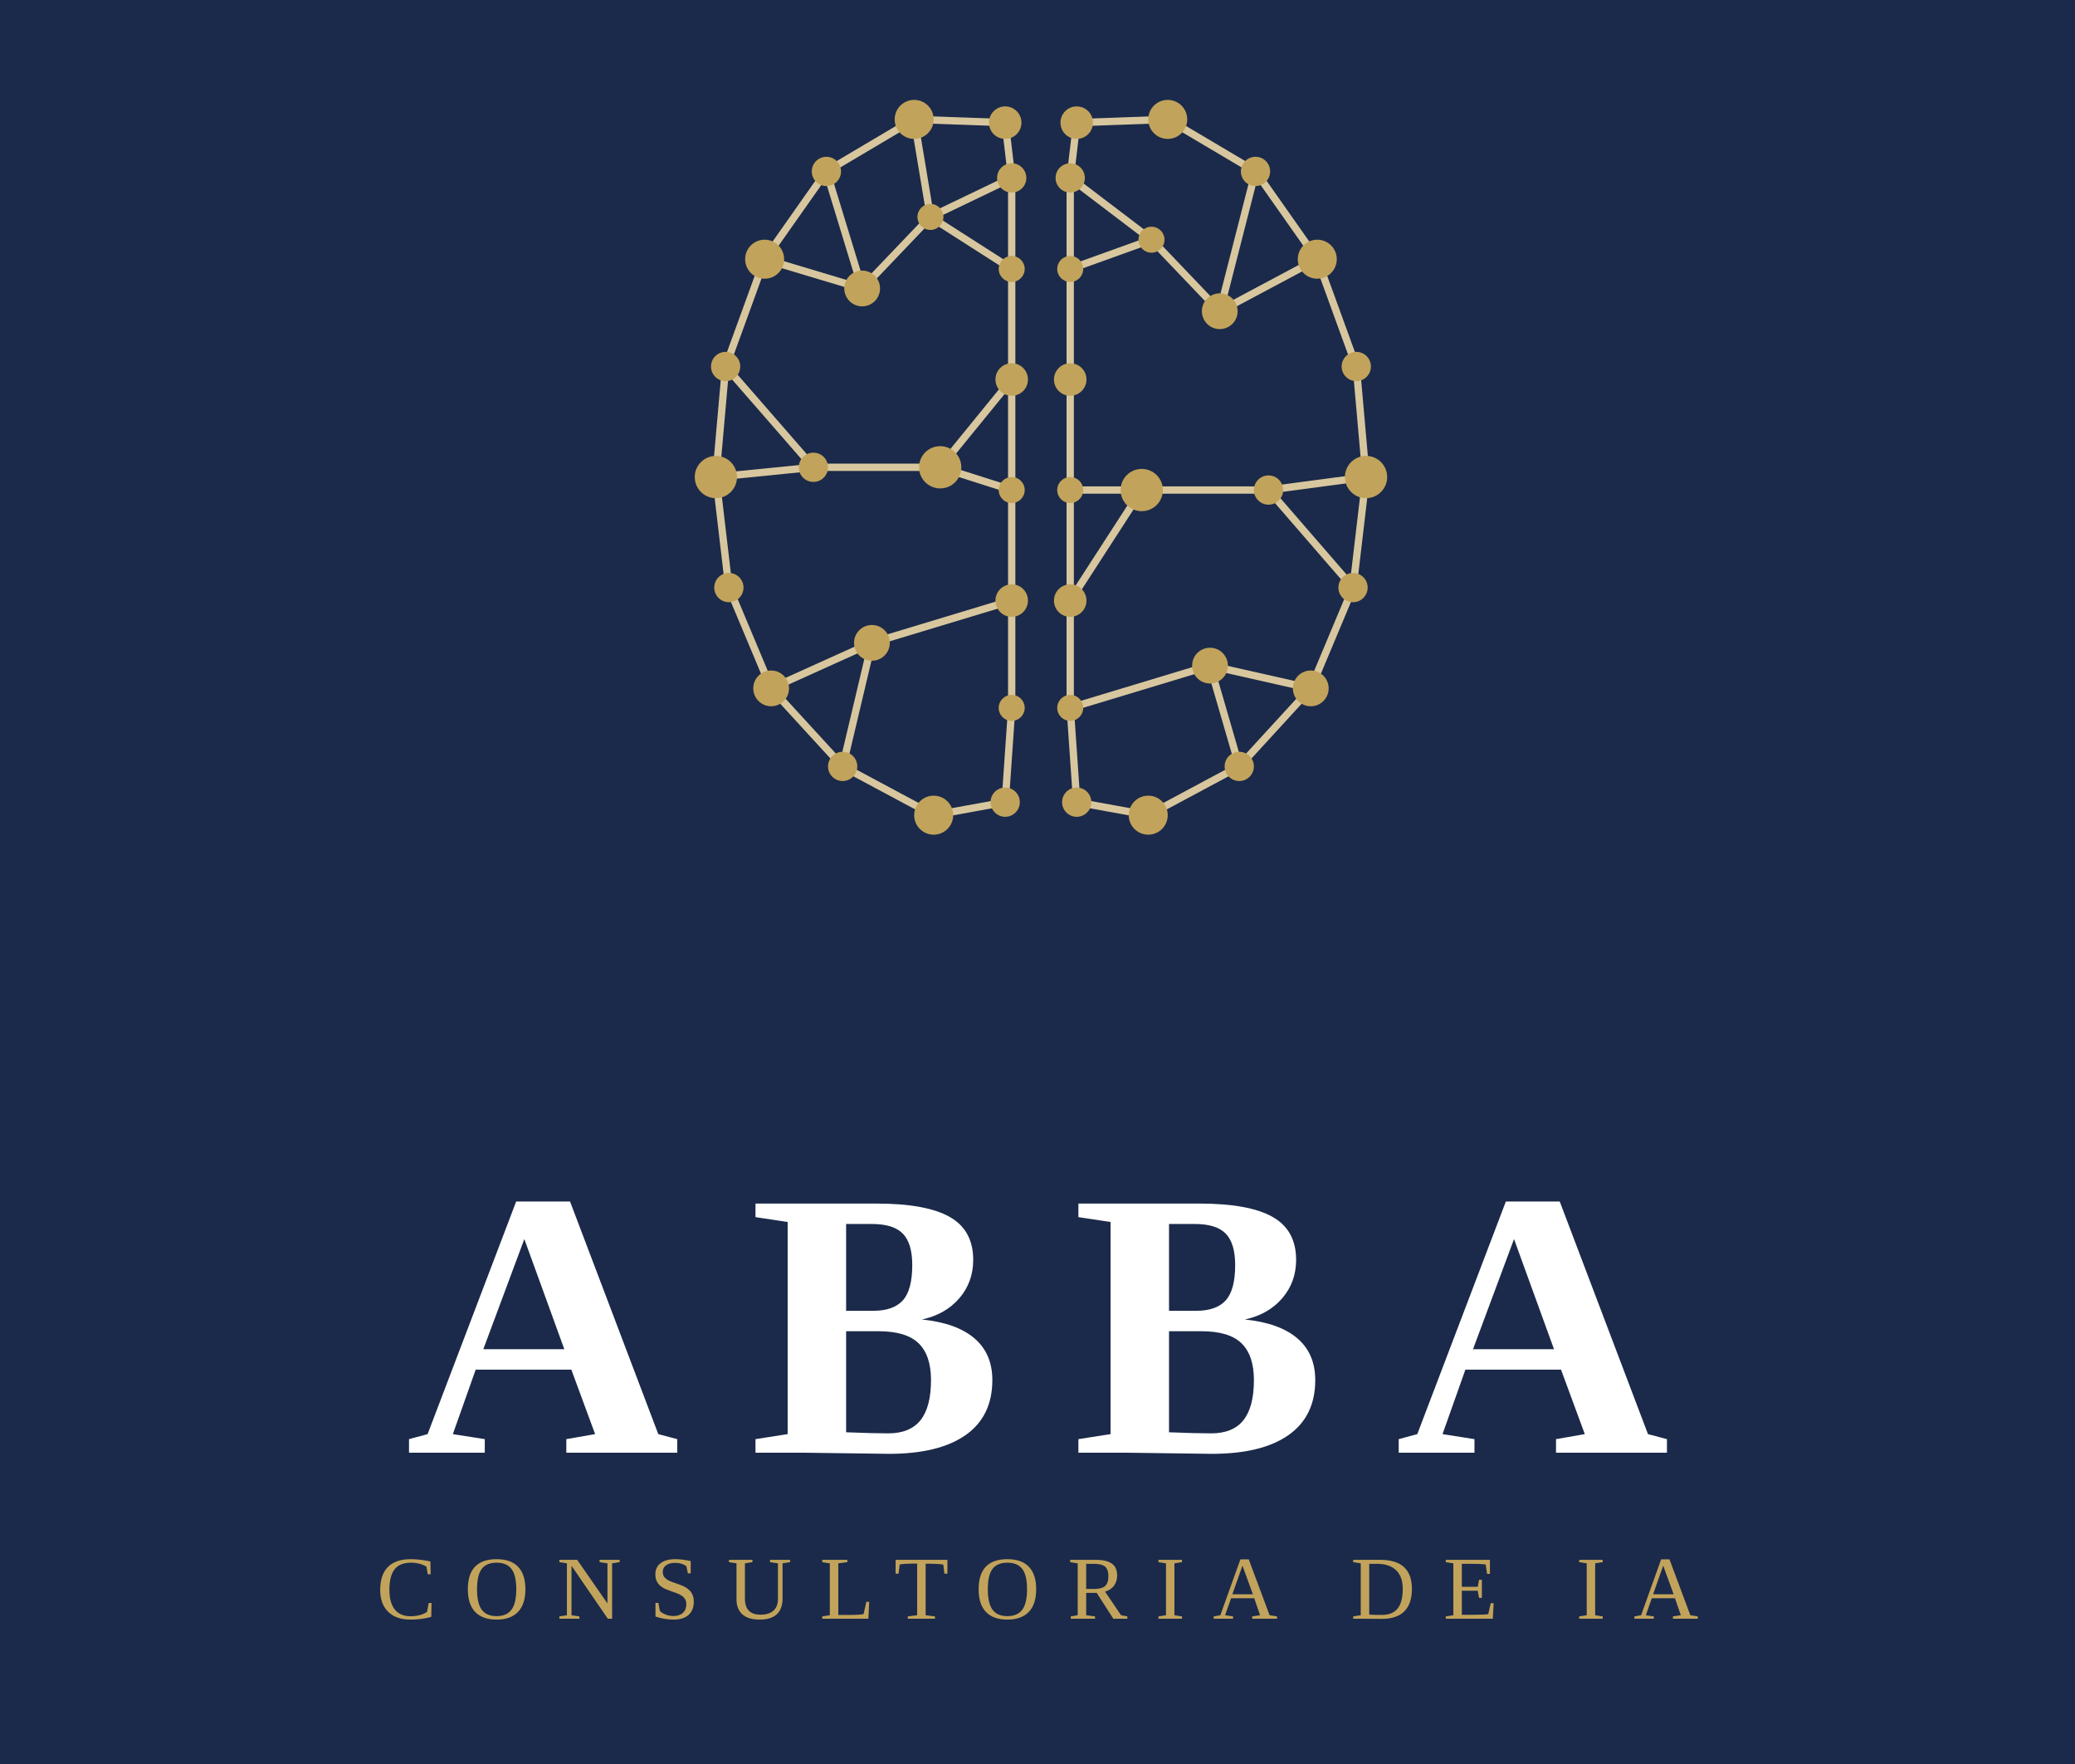
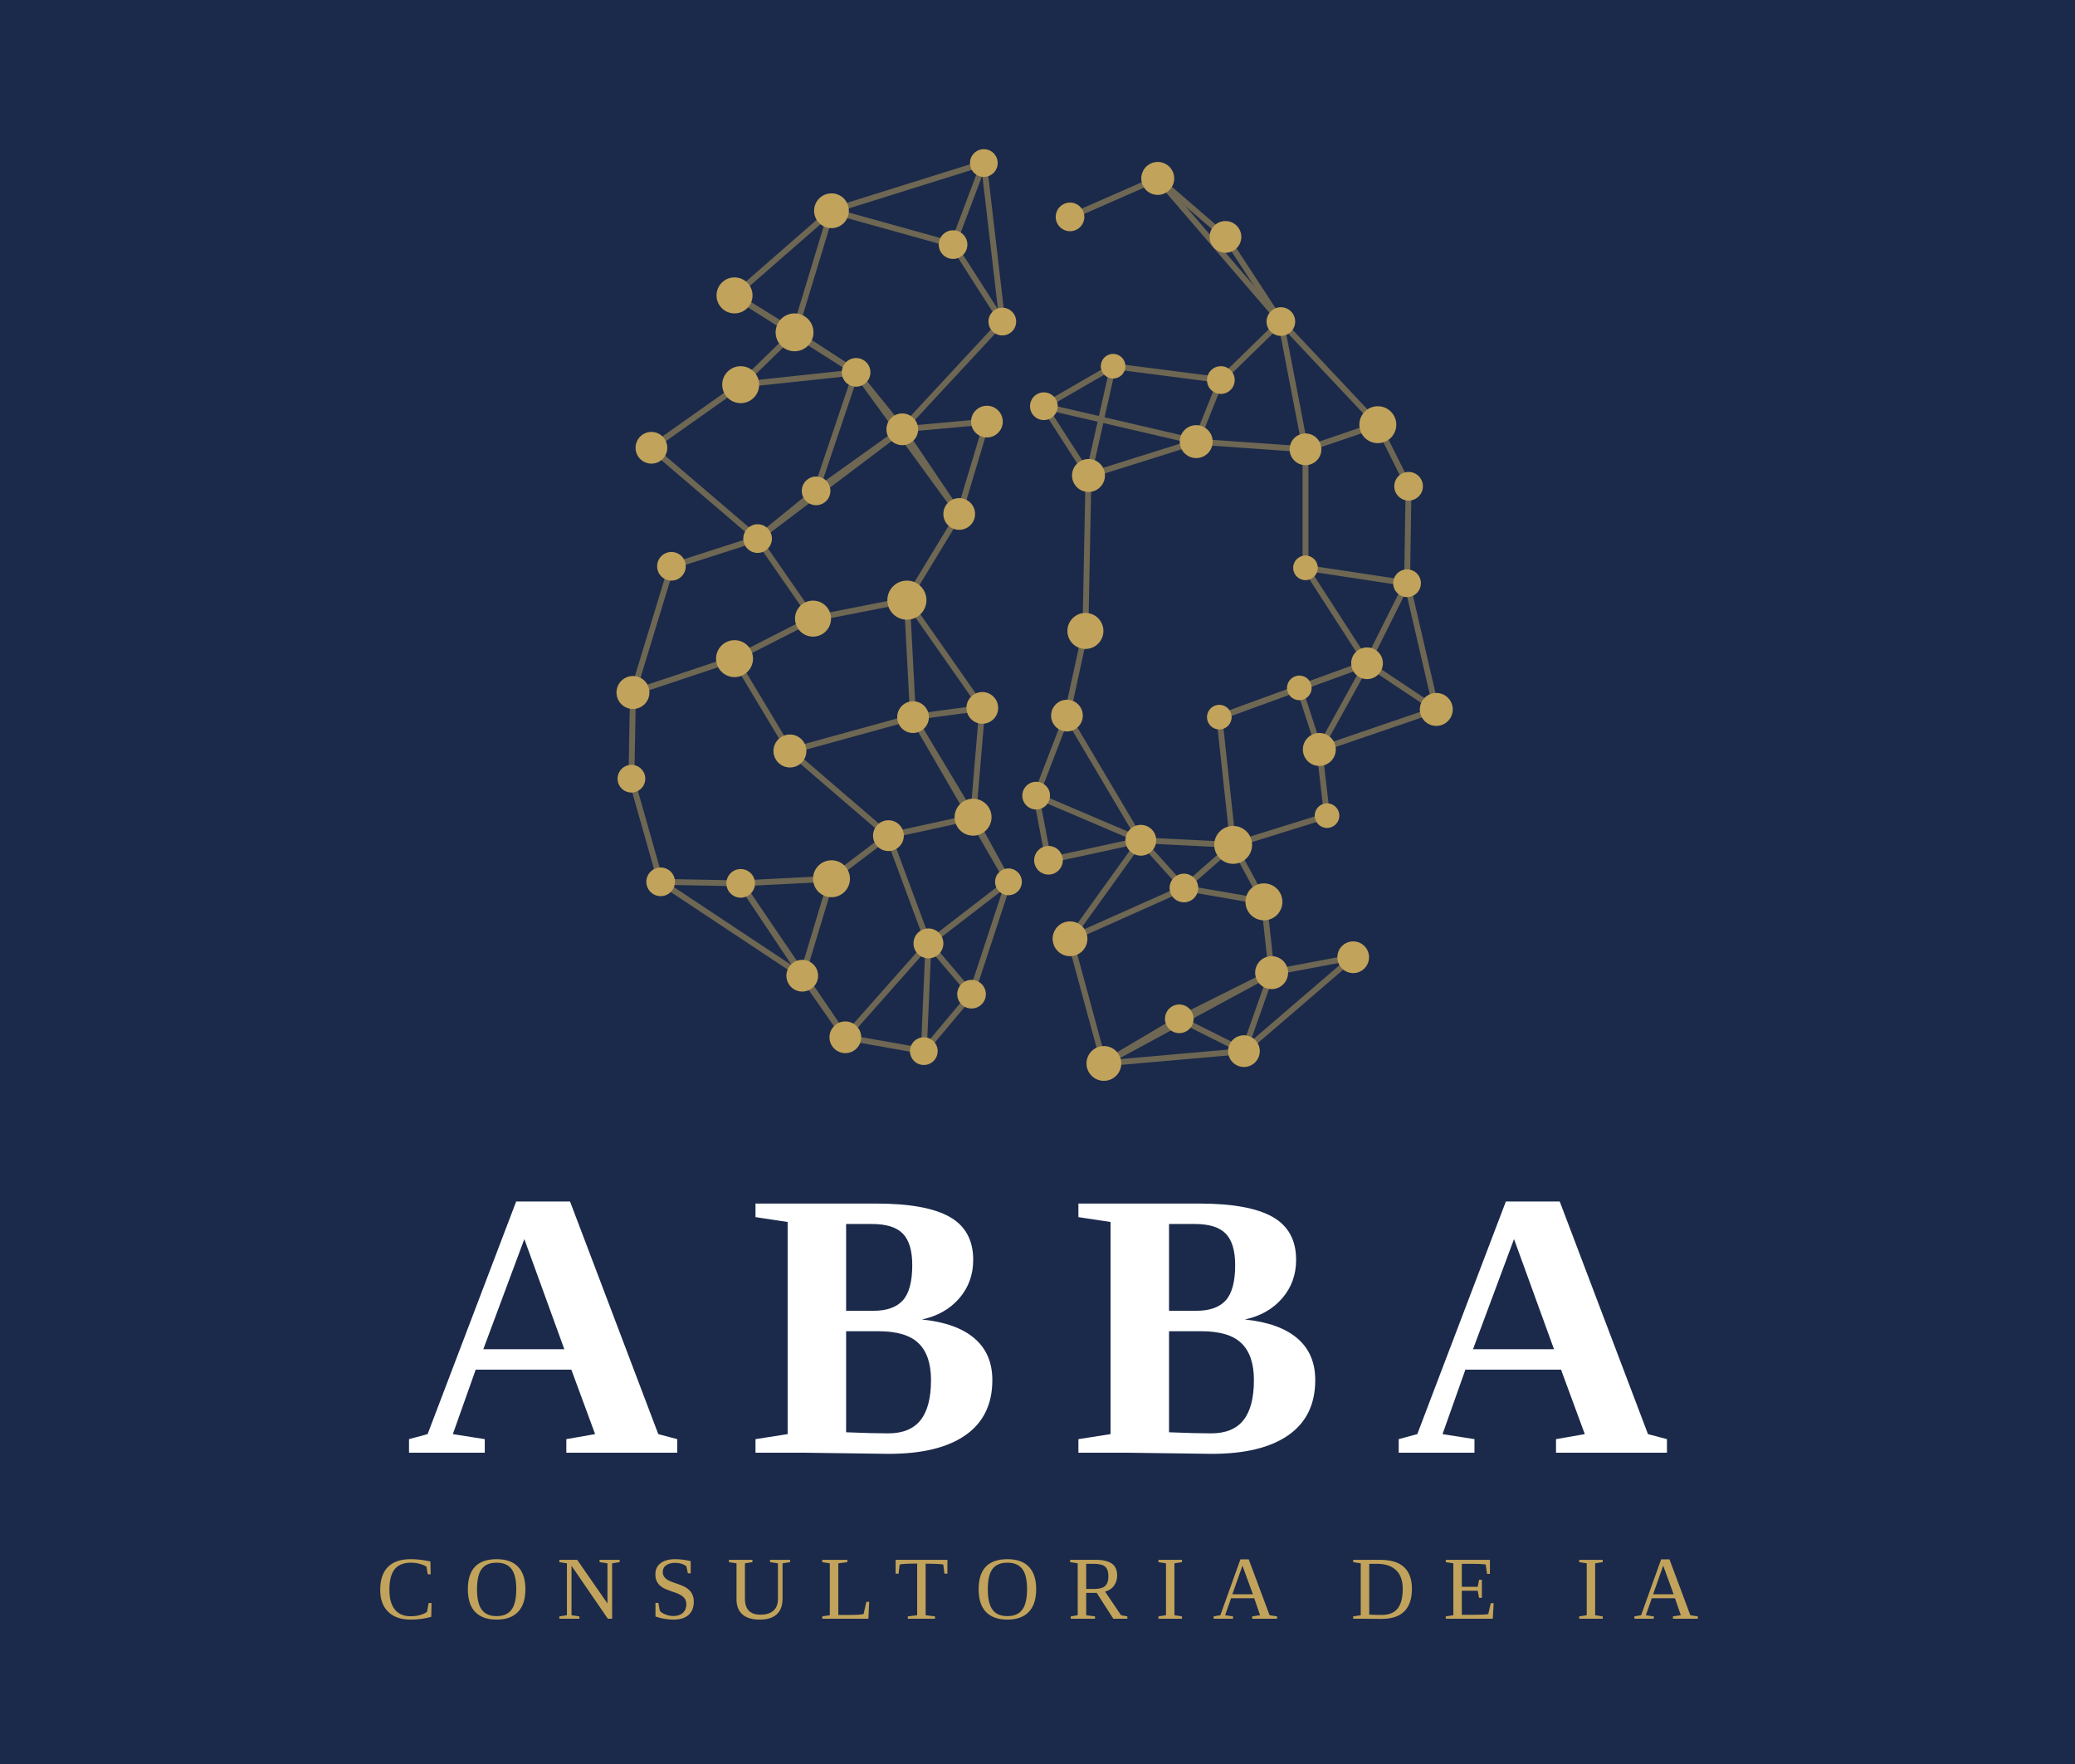
<svg xmlns="http://www.w3.org/2000/svg" viewBox="0 0 600 510" width="600" height="510">
  <rect width="600" height="510" fill="#1B2A4A" />
-   <g transform="translate(160,-20) scale(0.47)">
-     <g stroke="#D8C79E" stroke-width="4.5" opacity="1">
-       <line x1="278" y1="118" x2="222" y2="116" />
-       <line x1="222" y1="116" x2="168" y2="148" />
-       <line x1="222" y1="116" x2="232" y2="176" />
-       <line x1="168" y1="148" x2="130" y2="202" />
-       <line x1="168" y1="148" x2="190" y2="220" />
-       <line x1="130" y1="202" x2="106" y2="268" />
-       <line x1="130" y1="202" x2="190" y2="220" />
-       <line x1="106" y1="268" x2="100" y2="336" />
-       <line x1="106" y1="268" x2="160" y2="330" />
-       <line x1="100" y1="336" x2="108" y2="404" />
-       <line x1="100" y1="336" x2="160" y2="330" />
-       <line x1="108" y1="404" x2="134" y2="466" />
-       <line x1="134" y1="466" x2="178" y2="514" />
-       <line x1="134" y1="466" x2="196" y2="438" />
-       <line x1="178" y1="514" x2="234" y2="544" />
-       <line x1="178" y1="514" x2="196" y2="438" />
-       <line x1="234" y1="544" x2="278" y2="536" />
-       <line x1="278" y1="536" x2="282" y2="478" />
-       <line x1="282" y1="478" x2="282" y2="412" />
-       <line x1="282" y1="412" x2="282" y2="344" />
-       <line x1="282" y1="412" x2="196" y2="438" />
-       <line x1="282" y1="344" x2="282" y2="276" />
-       <line x1="282" y1="344" x2="238" y2="330" />
-       <line x1="282" y1="276" x2="282" y2="208" />
-       <line x1="282" y1="276" x2="238" y2="330" />
-       <line x1="282" y1="208" x2="282" y2="152" />
-       <line x1="282" y1="208" x2="232" y2="176" />
-       <line x1="282" y1="152" x2="278" y2="118" />
-       <line x1="282" y1="152" x2="232" y2="176" />
-       <line x1="190" y1="220" x2="232" y2="176" />
-       <line x1="160" y1="330" x2="238" y2="330" />
-       <line x1="322" y1="118" x2="378" y2="116" />
-       <line x1="378" y1="116" x2="432" y2="148" />
-       <line x1="432" y1="148" x2="470" y2="202" />
-       <line x1="432" y1="148" x2="410" y2="234" />
-       <line x1="470" y1="202" x2="494" y2="268" />
-       <line x1="470" y1="202" x2="410" y2="234" />
-       <line x1="494" y1="268" x2="500" y2="336" />
-       <line x1="500" y1="336" x2="492" y2="404" />
-       <line x1="500" y1="336" x2="440" y2="344" />
-       <line x1="492" y1="404" x2="466" y2="466" />
-       <line x1="492" y1="404" x2="440" y2="344" />
-       <line x1="466" y1="466" x2="422" y2="514" />
-       <line x1="466" y1="466" x2="404" y2="452" />
-       <line x1="422" y1="514" x2="366" y2="544" />
-       <line x1="422" y1="514" x2="404" y2="452" />
-       <line x1="366" y1="544" x2="322" y2="536" />
-       <line x1="322" y1="536" x2="318" y2="478" />
-       <line x1="318" y1="478" x2="318" y2="412" />
-       <line x1="318" y1="478" x2="404" y2="452" />
-       <line x1="318" y1="412" x2="318" y2="344" />
-       <line x1="318" y1="412" x2="362" y2="344" />
-       <line x1="318" y1="344" x2="318" y2="276" />
-       <line x1="318" y1="344" x2="362" y2="344" />
-       <line x1="318" y1="276" x2="318" y2="208" />
-       <line x1="318" y1="208" x2="318" y2="152" />
-       <line x1="318" y1="208" x2="368" y2="190" />
-       <line x1="318" y1="152" x2="322" y2="118" />
-       <line x1="318" y1="152" x2="368" y2="190" />
-       <line x1="410" y1="234" x2="368" y2="190" />
-       <line x1="440" y1="344" x2="362" y2="344" />
+   <g transform="translate(163,28) scale(0.445)">
+     <g stroke="#C2A35B" stroke-width="3.8" opacity="0.5" stroke-linecap="round">
+       <line x1="223" y1="327" x2="162" y2="339" />
+       <line x1="223" y1="327" x2="257" y2="271" />
+       <line x1="223" y1="327" x2="272" y2="397" />
+       <line x1="223" y1="327" x2="227" y2="403" />
+       <line x1="150" y1="153" x2="115" y2="187" />
+       <line x1="150" y1="153" x2="111" y2="129" />
+       <line x1="150" y1="153" x2="174" y2="74" />
+       <line x1="150" y1="153" x2="190" y2="179" />
+       <line x1="435" y1="486" x2="455" y2="523" />
+       <line x1="435" y1="486" x2="375" y2="483" />
+       <line x1="435" y1="486" x2="403" y2="514" />
+       <line x1="435" y1="486" x2="426" y2="403" />
+       <line x1="435" y1="486" x2="496" y2="467" />
+       <line x1="115" y1="187" x2="57" y2="228" />
+       <line x1="115" y1="187" x2="190" y2="179" />
+       <line x1="529" y1="213" x2="482" y2="229" />
+       <line x1="529" y1="213" x2="466" y2="146" />
+       <line x1="529" y1="213" x2="549" y2="253" />
+       <line x1="111" y1="365" x2="162" y2="339" />
+       <line x1="111" y1="365" x2="45" y2="387" />
+       <line x1="111" y1="365" x2="147" y2="425" />
+       <line x1="266" y1="468" x2="272" y2="397" />
+       <line x1="266" y1="468" x2="227" y2="403" />
+       <line x1="266" y1="468" x2="211" y2="480" />
+       <line x1="266" y1="468" x2="289" y2="510" />
+       <line x1="174" y1="508" x2="155" y2="571" />
+       <line x1="174" y1="508" x2="211" y2="480" />
+       <line x1="174" y1="508" x2="115" y2="511" />
+       <line x1="455" y1="523" x2="460" y2="569" />
+       <line x1="455" y1="523" x2="403" y2="514" />
+       <line x1="111" y1="129" x2="174" y2="74" />
+       <line x1="111" y1="129" x2="190" y2="179" />
+       <line x1="162" y1="339" x2="126" y2="287" />
+       <line x1="339" y1="347" x2="341" y2="246" />
+       <line x1="339" y1="347" x2="327" y2="402" />
+       <line x1="174" y1="74" x2="253" y2="96" />
+       <line x1="174" y1="74" x2="273" y2="43" />
+       <line x1="329" y1="547" x2="351" y2="628" />
+       <line x1="329" y1="547" x2="375" y2="483" />
+       <line x1="329" y1="547" x2="403" y2="514" />
+       <line x1="351" y1="628" x2="460" y2="569" />
+       <line x1="351" y1="628" x2="442" y2="620" />
+       <line x1="351" y1="628" x2="400" y2="599" />
+       <line x1="386" y1="53" x2="430" y2="91" />
+       <line x1="386" y1="53" x2="329" y2="78" />
+       <line x1="386" y1="53" x2="466" y2="146" />
+       <line x1="411" y1="224" x2="482" y2="229" />
+       <line x1="411" y1="224" x2="427" y2="184" />
+       <line x1="411" y1="224" x2="312" y2="201" />
+       <line x1="341" y1="246" x2="312" y2="201" />
+       <line x1="341" y1="246" x2="357" y2="175" />
+       <line x1="45" y1="387" x2="70" y2="305" />
+       <line x1="45" y1="387" x2="44" y2="443" />
+       <line x1="567" y1="398" x2="491" y2="424" />
+       <line x1="567" y1="398" x2="522" y2="368" />
+       <line x1="567" y1="398" x2="548" y2="316" />
+       <line x1="491" y1="424" x2="522" y2="368" />
+       <line x1="491" y1="424" x2="478" y2="384" />
+       <line x1="491" y1="424" x2="496" y2="467" />
+       <line x1="147" y1="425" x2="227" y2="403" />
+       <line x1="147" y1="425" x2="211" y2="480" />
+       <line x1="460" y1="569" x2="513" y2="559" />
+       <line x1="460" y1="569" x2="442" y2="620" />
+       <line x1="460" y1="569" x2="400" y2="599" />
+       <line x1="430" y1="91" x2="466" y2="146" />
+       <line x1="275" y1="211" x2="220" y2="216" />
+       <line x1="275" y1="211" x2="257" y2="271" />
+       <line x1="220" y1="216" x2="257" y2="271" />
+       <line x1="220" y1="216" x2="190" y2="179" />
+       <line x1="220" y1="216" x2="164" y2="256" />
+       <line x1="220" y1="216" x2="126" y2="287" />
+       <line x1="220" y1="216" x2="285" y2="146" />
+       <line x1="57" y1="228" x2="126" y2="287" />
+       <line x1="482" y1="229" x2="466" y2="146" />
+       <line x1="482" y1="229" x2="482" y2="306" />
+       <line x1="257" y1="271" x2="190" y2="179" />
+       <line x1="522" y1="368" x2="548" y2="316" />
+       <line x1="522" y1="368" x2="482" y2="306" />
+       <line x1="522" y1="368" x2="478" y2="384" />
+       <line x1="522" y1="368" x2="426" y2="403" />
+       <line x1="272" y1="397" x2="227" y2="403" />
+       <line x1="327" y1="402" x2="375" y2="483" />
+       <line x1="327" y1="402" x2="307" y2="454" />
+       <line x1="227" y1="403" x2="289" y2="510" />
+       <line x1="513" y1="559" x2="442" y2="620" />
+       <line x1="155" y1="571" x2="183" y2="611" />
+       <line x1="155" y1="571" x2="63" y2="510" />
+       <line x1="155" y1="571" x2="115" y2="511" />
+       <line x1="183" y1="611" x2="237" y2="550" />
+       <line x1="183" y1="611" x2="115" y2="511" />
+       <line x1="183" y1="611" x2="234" y2="620" />
+       <line x1="442" y1="620" x2="400" y2="599" />
+       <line x1="211" y1="480" x2="237" y2="550" />
+       <line x1="375" y1="483" x2="315" y2="496" />
+       <line x1="375" y1="483" x2="403" y2="514" />
+       <line x1="375" y1="483" x2="307" y2="454" />
+       <line x1="237" y1="550" x2="265" y2="583" />
+       <line x1="237" y1="550" x2="234" y2="620" />
+       <line x1="237" y1="550" x2="289" y2="510" />
+       <line x1="253" y1="96" x2="273" y2="43" />
+       <line x1="253" y1="96" x2="285" y2="146" />
+       <line x1="466" y1="146" x2="427" y2="184" />
+       <line x1="190" y1="179" x2="164" y2="256" />
+       <line x1="549" y1="253" x2="548" y2="316" />
+       <line x1="164" y1="256" x2="126" y2="287" />
+       <line x1="126" y1="287" x2="70" y2="305" />
+       <line x1="315" y1="496" x2="307" y2="454" />
+       <line x1="63" y1="510" x2="115" y2="511" />
+       <line x1="63" y1="510" x2="44" y2="443" />
+       <line x1="265" y1="583" x2="234" y2="620" />
+       <line x1="265" y1="583" x2="289" y2="510" />
+       <line x1="273" y1="43" x2="285" y2="146" />
+       <line x1="427" y1="184" x2="357" y2="175" />
+       <line x1="312" y1="201" x2="357" y2="175" />
+       <line x1="548" y1="316" x2="482" y2="306" />
+       <line x1="478" y1="384" x2="426" y2="403" />
+       <line x1="411" y1="224" x2="341" y2="246" />
    </g>
    <g fill="#C2A35B">
-       <circle cx="278" cy="118" r="10" />
-       <circle cx="222" cy="116" r="12" />
-       <circle cx="168" cy="148" r="9" />
-       <circle cx="130" cy="202" r="12" />
-       <circle cx="106" cy="268" r="9" />
-       <circle cx="100" cy="336" r="13" />
-       <circle cx="108" cy="404" r="9" />
-       <circle cx="134" cy="466" r="11" />
-       <circle cx="178" cy="514" r="9" />
-       <circle cx="234" cy="544" r="12" />
-       <circle cx="278" cy="536" r="9" />
-       <circle cx="282" cy="478" r="8" />
-       <circle cx="282" cy="412" r="10" />
-       <circle cx="282" cy="344" r="8" />
-       <circle cx="282" cy="276" r="10" />
-       <circle cx="282" cy="208" r="8" />
-       <circle cx="282" cy="152" r="9" />
-       <circle cx="190" cy="220" r="11" />
-       <circle cx="160" cy="330" r="9" />
-       <circle cx="196" cy="438" r="11" />
-       <circle cx="238" cy="330" r="13" />
-       <circle cx="232" cy="176" r="8" />
-       <circle cx="322" cy="118" r="10" />
-       <circle cx="378" cy="116" r="12" />
-       <circle cx="432" cy="148" r="9" />
-       <circle cx="470" cy="202" r="12" />
-       <circle cx="494" cy="268" r="9" />
-       <circle cx="500" cy="336" r="13" />
-       <circle cx="492" cy="404" r="9" />
-       <circle cx="466" cy="466" r="11" />
-       <circle cx="422" cy="514" r="9" />
-       <circle cx="366" cy="544" r="12" />
-       <circle cx="322" cy="536" r="9" />
-       <circle cx="318" cy="478" r="8" />
-       <circle cx="318" cy="412" r="10" />
-       <circle cx="318" cy="344" r="8" />
-       <circle cx="318" cy="276" r="10" />
-       <circle cx="318" cy="208" r="8" />
-       <circle cx="318" cy="152" r="9" />
-       <circle cx="410" cy="234" r="11" />
-       <circle cx="440" cy="344" r="9" />
-       <circle cx="404" cy="452" r="11" />
-       <circle cx="362" cy="344" r="13" />
-       <circle cx="368" cy="190" r="8" />
+       <circle cx="223" cy="327" r="12.7" />
+       <circle cx="150" cy="153" r="12.3" />
+       <circle cx="435" cy="486" r="12.3" />
+       <circle cx="115" cy="187" r="12.0" />
+       <circle cx="529" cy="213" r="12.0" />
+       <circle cx="111" cy="365" r="12.0" />
+       <circle cx="266" cy="468" r="12.0" />
+       <circle cx="174" cy="508" r="12.0" />
+       <circle cx="455" cy="523" r="12.0" />
+       <circle cx="111" cy="129" r="11.7" />
+       <circle cx="162" cy="339" r="11.7" />
+       <circle cx="339" cy="347" r="11.7" />
+       <circle cx="174" cy="74" r="11.3" />
+       <circle cx="329" cy="547" r="11.3" />
+       <circle cx="351" cy="628" r="11.3" />
+       <circle cx="386" cy="53" r="10.7" />
+       <circle cx="411" cy="224" r="10.7" />
+       <circle cx="341" cy="246" r="10.7" />
+       <circle cx="45" cy="387" r="10.7" />
+       <circle cx="567" cy="398" r="10.7" />
+       <circle cx="491" cy="424" r="10.7" />
+       <circle cx="147" cy="425" r="10.7" />
+       <circle cx="460" cy="569" r="10.7" />
+       <circle cx="430" cy="91" r="10.3" />
+       <circle cx="275" cy="211" r="10.3" />
+       <circle cx="220" cy="216" r="10.3" />
+       <circle cx="57" cy="228" r="10.3" />
+       <circle cx="482" cy="229" r="10.3" />
+       <circle cx="257" cy="271" r="10.3" />
+       <circle cx="522" cy="368" r="10.3" />
+       <circle cx="272" cy="397" r="10.3" />
+       <circle cx="327" cy="402" r="10.3" />
+       <circle cx="227" cy="403" r="10.3" />
+       <circle cx="513" cy="559" r="10.3" />
+       <circle cx="155" cy="571" r="10.3" />
+       <circle cx="183" cy="611" r="10.3" />
+       <circle cx="442" cy="620" r="10.3" />
+       <circle cx="211" cy="480" r="10.0" />
+       <circle cx="375" cy="483" r="10.0" />
+       <circle cx="237" cy="550" r="9.7" />
+       <circle cx="329" cy="78" r="9.3" />
+       <circle cx="253" cy="96" r="9.3" />
+       <circle cx="466" cy="146" r="9.3" />
+       <circle cx="190" cy="179" r="9.3" />
+       <circle cx="549" cy="253" r="9.3" />
+       <circle cx="164" cy="256" r="9.3" />
+       <circle cx="126" cy="287" r="9.3" />
+       <circle cx="70" cy="305" r="9.3" />
+       <circle cx="315" cy="496" r="9.3" />
+       <circle cx="63" cy="510" r="9.3" />
+       <circle cx="115" cy="511" r="9.3" />
+       <circle cx="403" cy="514" r="9.3" />
+       <circle cx="265" cy="583" r="9.3" />
+       <circle cx="400" cy="599" r="9.3" />
+       <circle cx="273" cy="43" r="9.0" />
+       <circle cx="285" cy="146" r="9.0" />
+       <circle cx="427" cy="184" r="9.0" />
+       <circle cx="312" cy="201" r="9.0" />
+       <circle cx="548" cy="316" r="9.0" />
+       <circle cx="44" cy="443" r="9.0" />
+       <circle cx="307" cy="454" r="9.0" />
+       <circle cx="234" cy="620" r="9.0" />
+       <circle cx="289" cy="510" r="8.7" />
+       <circle cx="357" cy="175" r="8.0" />
+       <circle cx="482" cy="306" r="8.0" />
+       <circle cx="478" cy="384" r="8.0" />
+       <circle cx="426" cy="403" r="8.0" />
+       <circle cx="496" cy="467" r="8.0" />
    </g>
  </g>
  <g text-anchor="middle">
    <text x="300" y="420" font-family="Cambria, Georgia, 'Times New Roman', serif" font-size="110" font-weight="600" letter-spacing="20" fill="#FFFFFF">ABBA</text>
    <text x="300" y="468" font-family="Cambria, Georgia, 'Times New Roman', serif" font-size="26" letter-spacing="8" fill="#C2A35B">CONSULTORIA DE IA</text>
  </g>
</svg>
